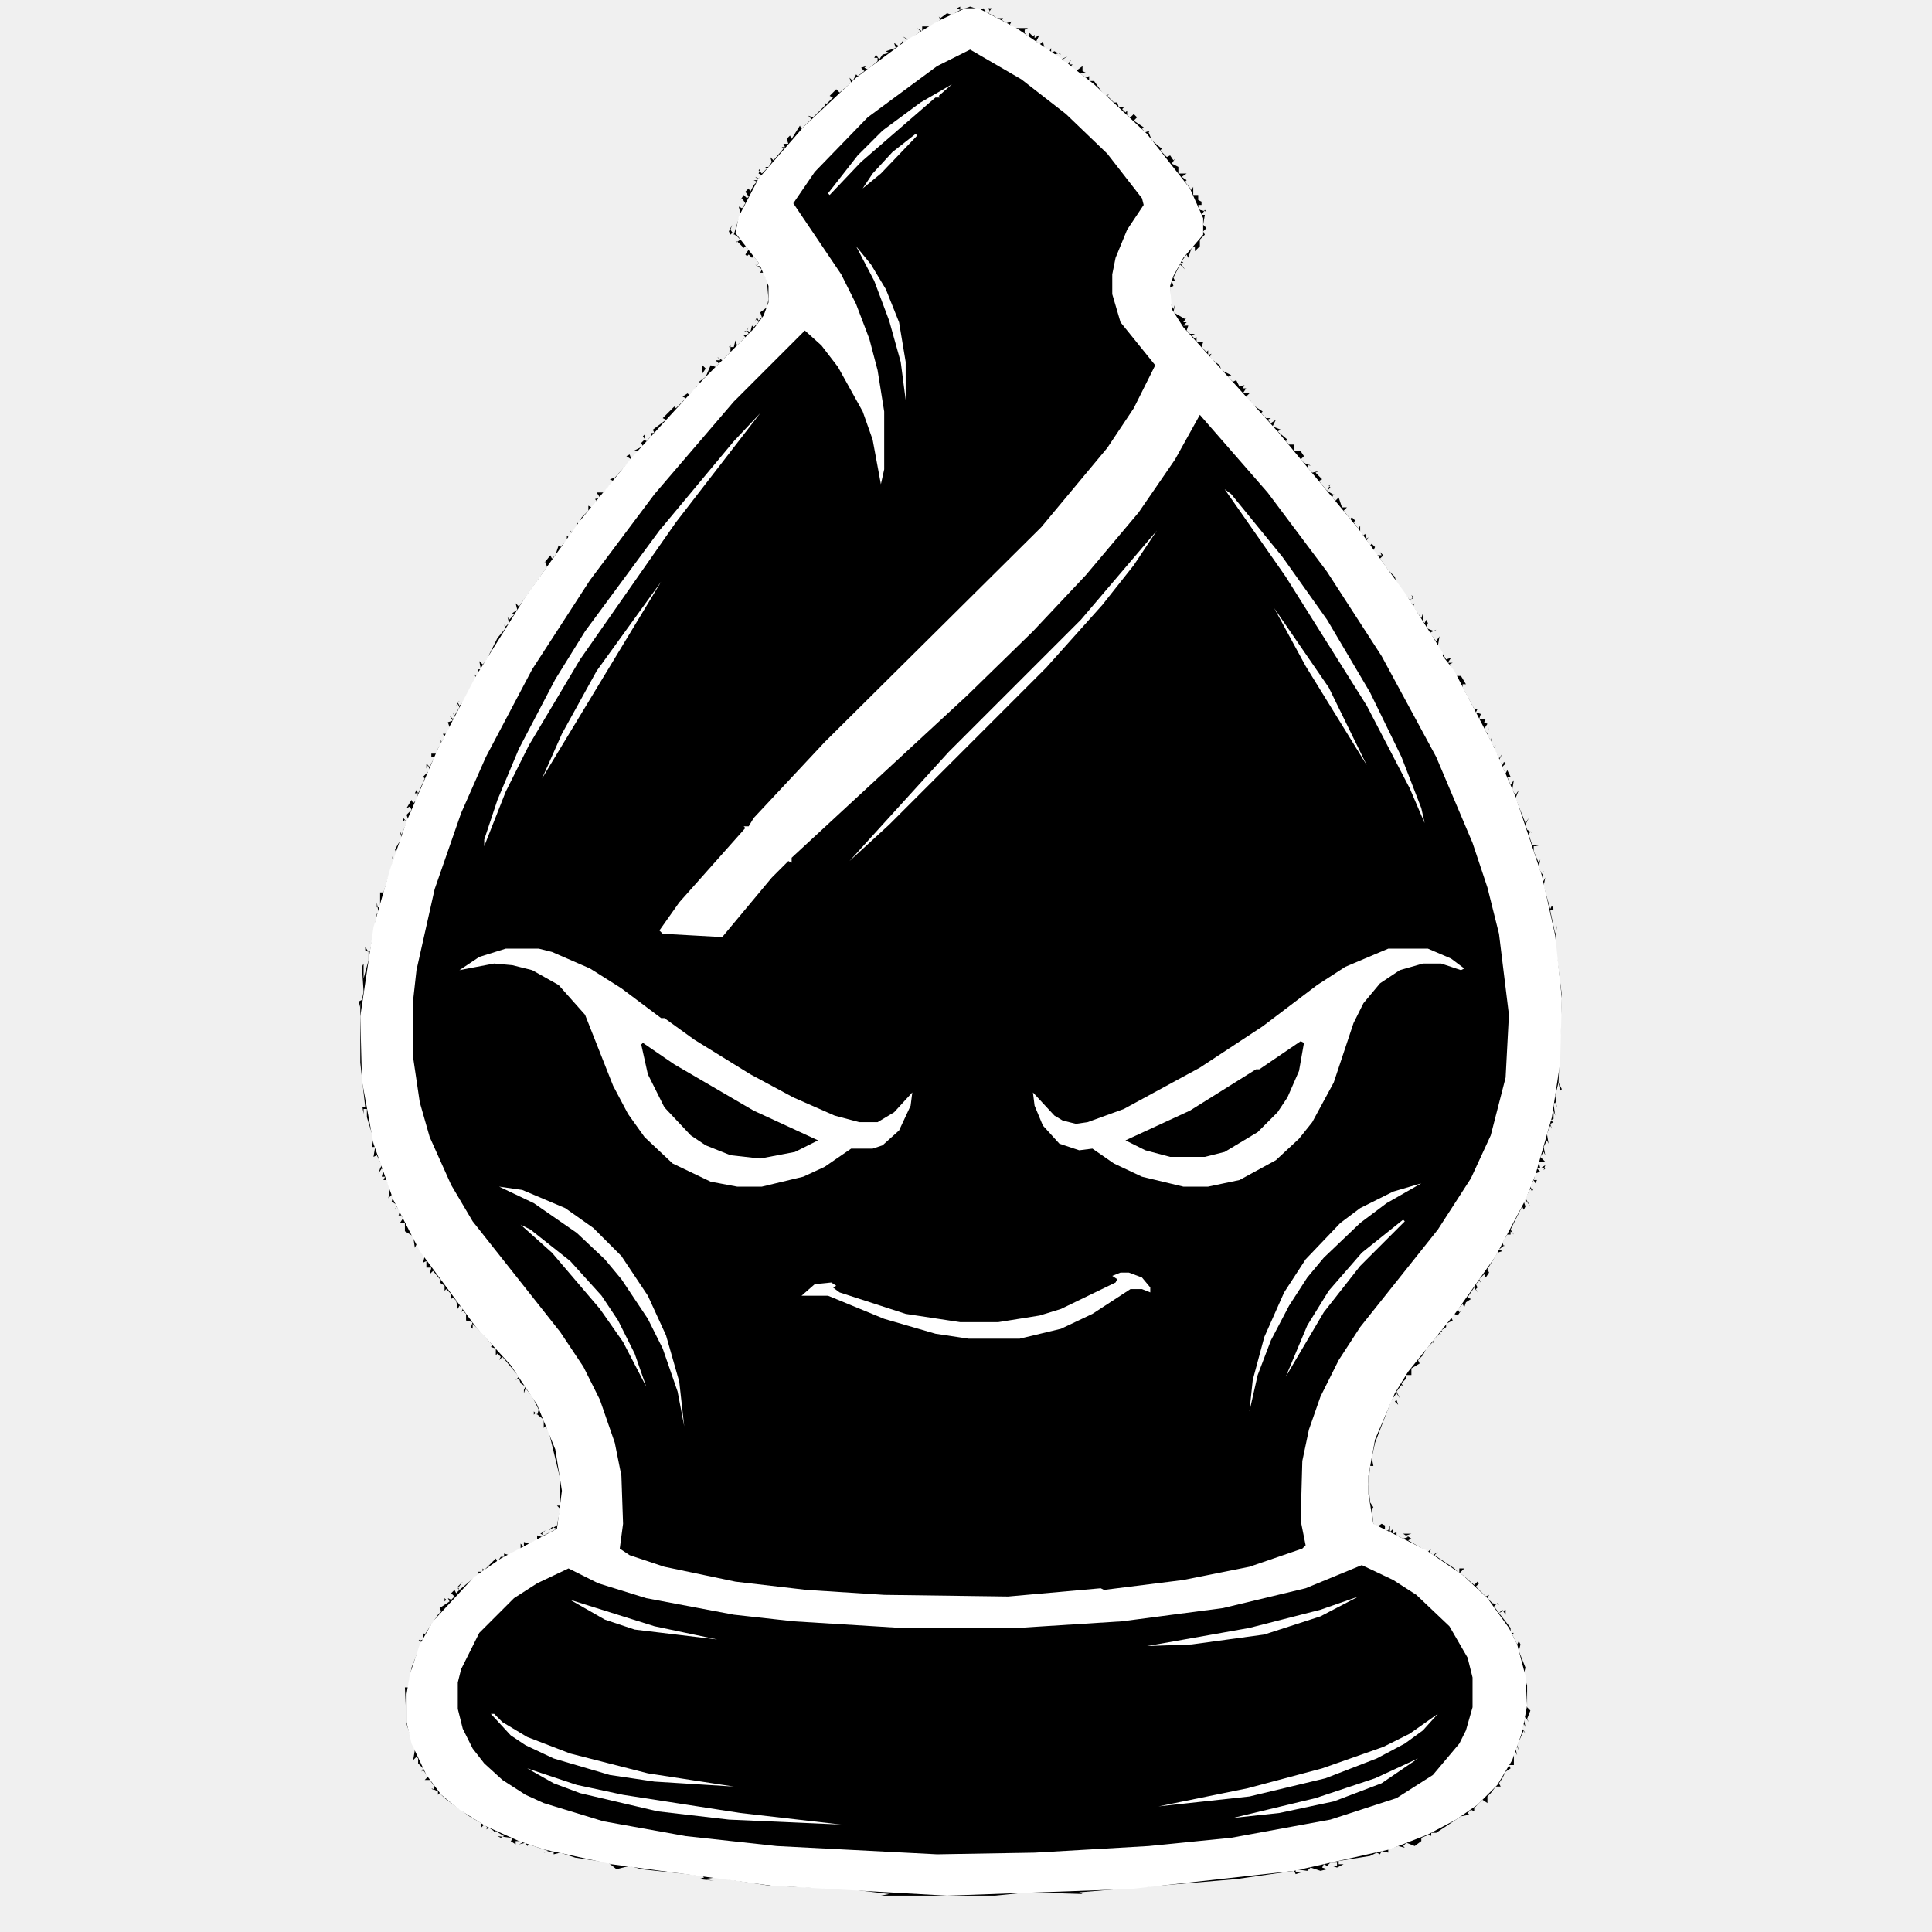
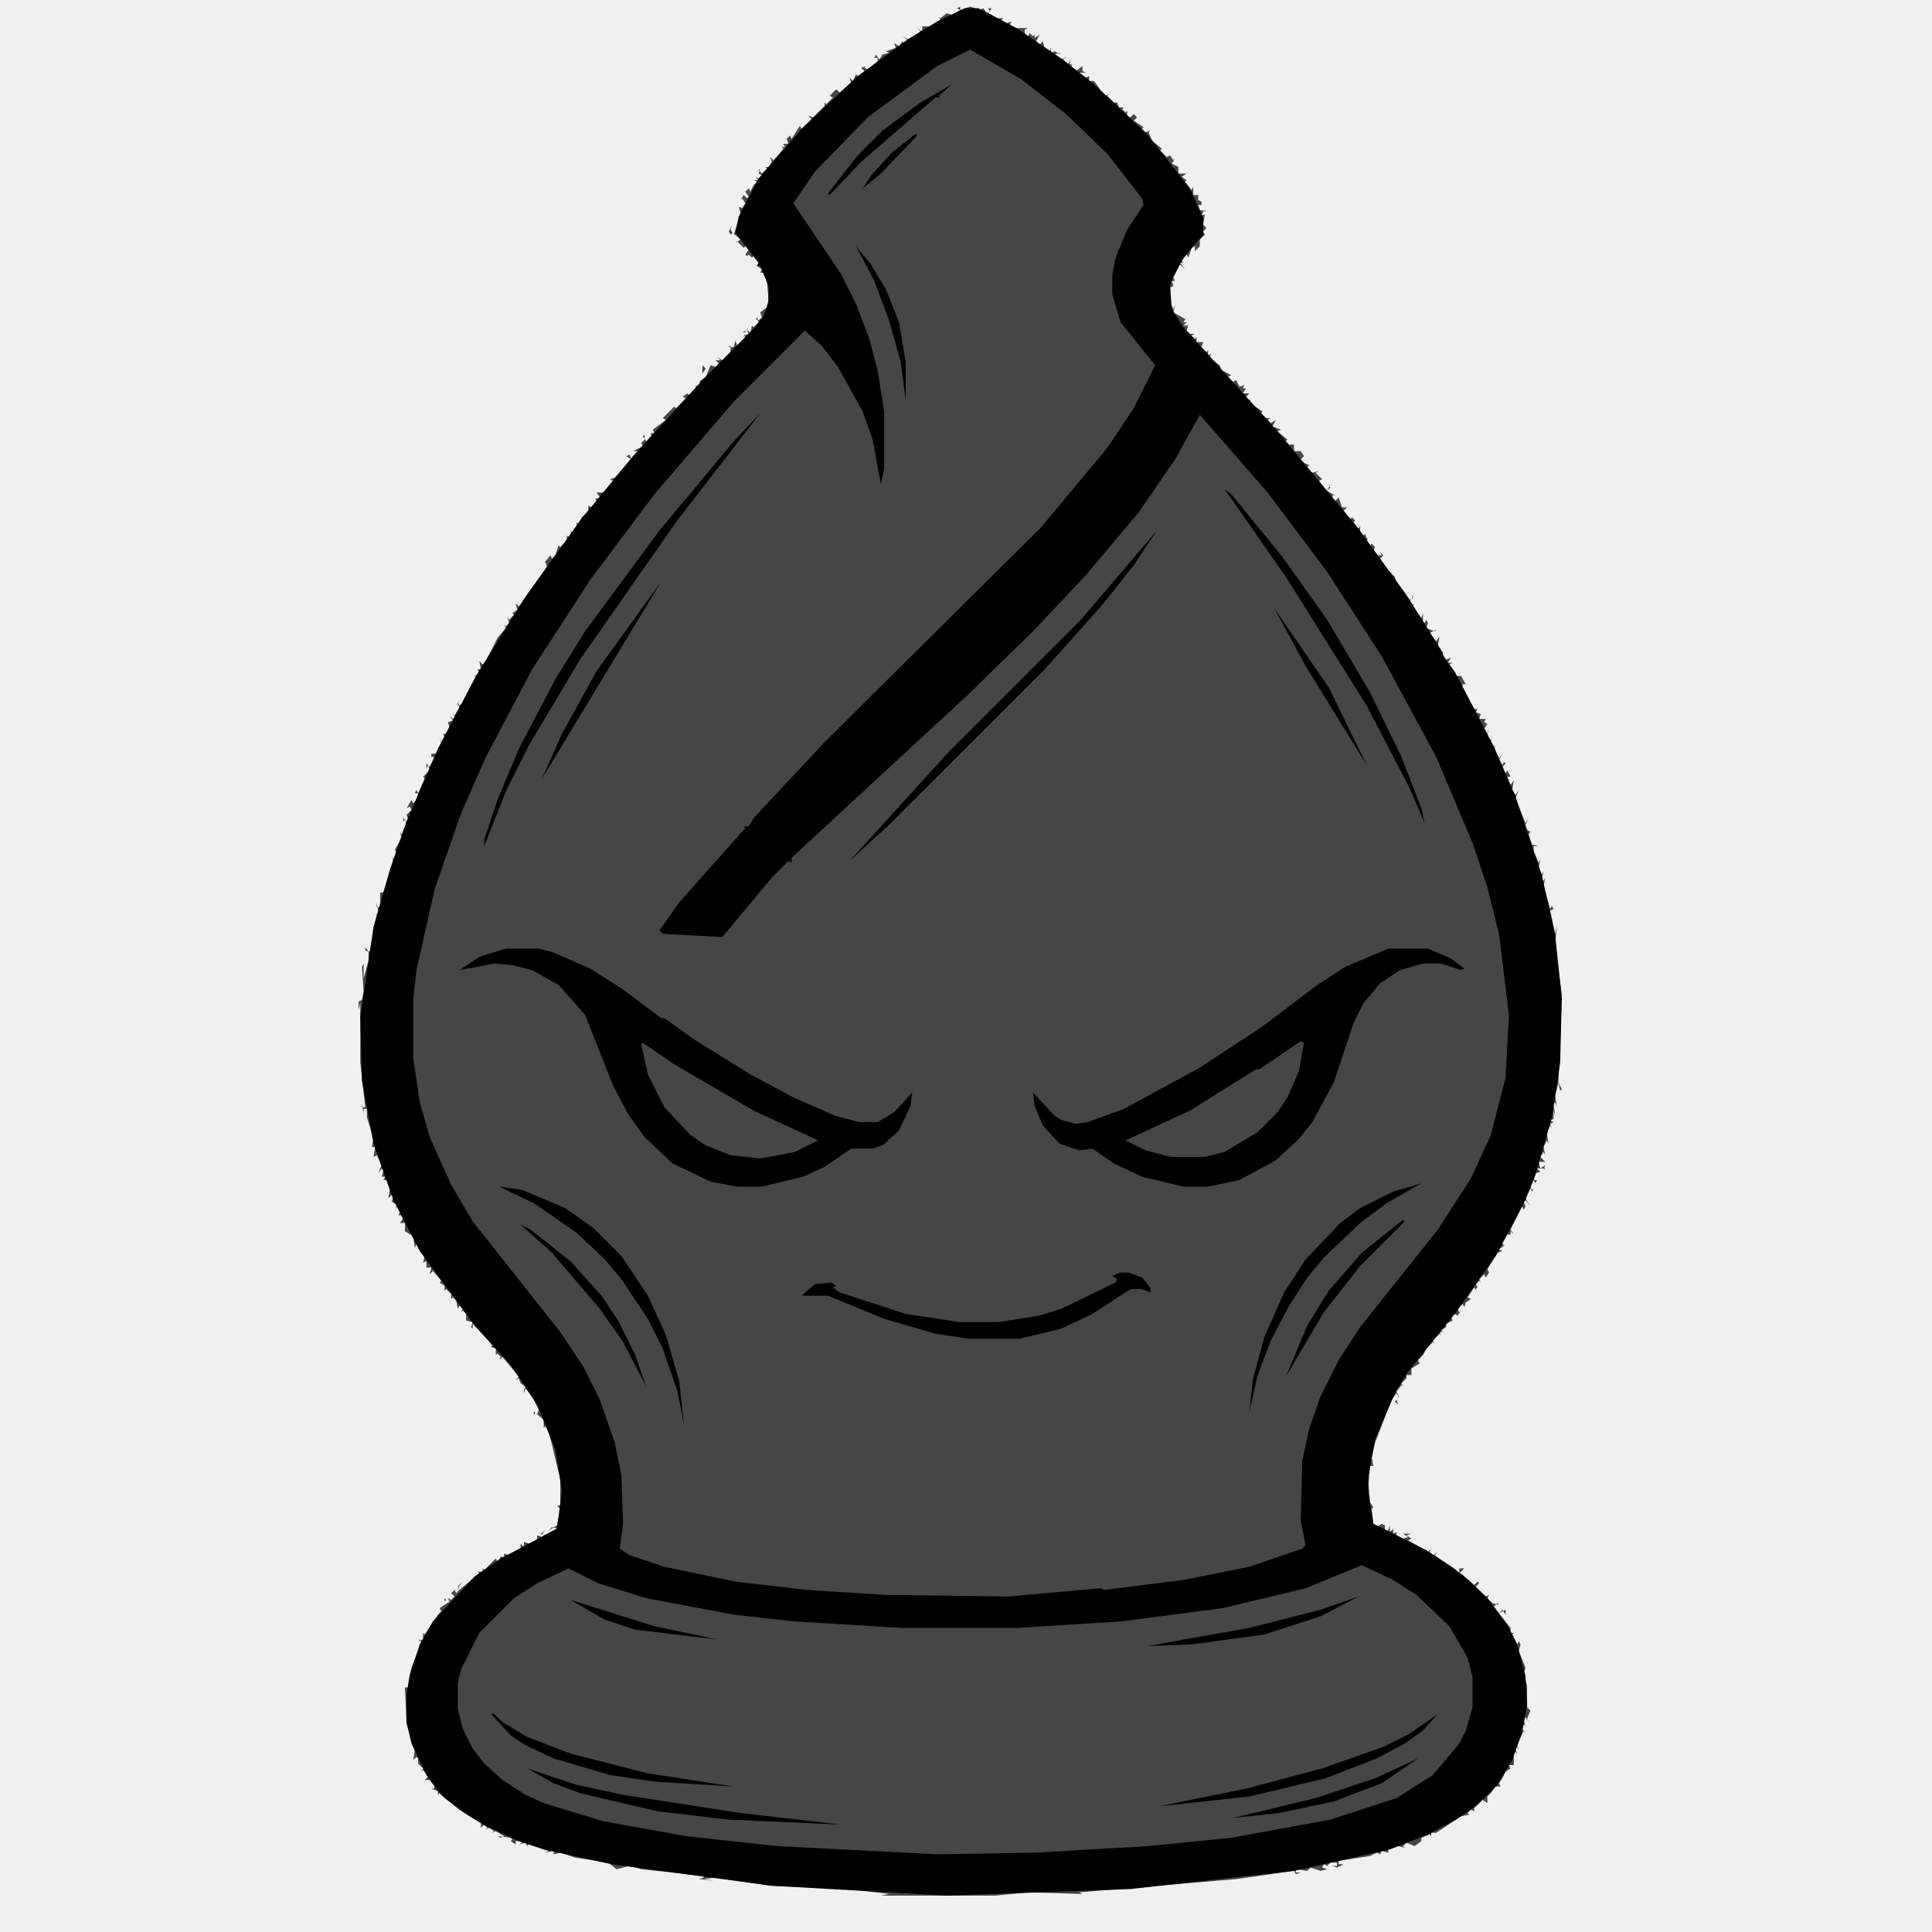
<svg xmlns="http://www.w3.org/2000/svg" width="1169" height="1169" viewBox="0 0 1169 1169">
-   <path d="M 845 847 L 844 848 L 846 850 Z M 765 246 L 767 248 L 766 249 L 767 248 Z M 581 4 L 579 5 L 581 6 L 576 9 L 573 8 L 569 11 L 568 10 L 569 12 L 563 16 L 558 16 L 558 19 L 555 17 L 557 19 L 550 24 L 546 22 L 549 24 L 547 26 L 546 25 L 544 28 L 541 26 L 542 29 L 536 31 L 538 32 L 534 33 L 532 36 L 530 33 L 529 35 L 531 35 L 531 37 L 525 42 L 523 41 L 524 40 L 521 41 L 523 43 L 519 46 L 518 45 L 516 49 L 514 47 L 515 50 L 508 56 L 506 54 L 502 58 L 504 59 L 500 63 L 499 62 L 499 64 L 492 71 L 489 70 L 491 72 L 485 78 L 484 76 L 479 84 L 478 82 L 476 84 L 477 87 L 474 87 L 475 89 L 473 89 L 474 90 L 468 97 L 466 95 L 467 98 L 465 101 L 463 101 L 464 102 L 461 105 L 459 103 L 460 102 L 459 105 L 461 106 L 459 108 L 457 107 L 459 109 L 456 109 L 458 110 L 456 112 L 454 111 L 456 112 L 454 116 L 453 114 L 451 116 L 453 119 L 452 120 L 450 118 L 448 121 L 449 120 L 451 123 L 449 126 L 447 125 L 448 129 L 444 142 L 442 139 L 443 136 L 441 140 L 442 142 L 443 141 L 446 143 L 445 144 L 446 143 L 448 145 L 445 147 L 446 146 L 450 150 L 449 151 L 451 149 L 453 151 L 451 154 L 450 153 L 452 155 L 453 154 L 455 156 L 454 157 L 456 155 L 459 159 L 458 161 L 457 160 L 461 163 L 460 165 L 462 165 L 464 170 L 465 181 L 464 186 L 460 189 L 461 192 L 459 194 L 458 192 L 457 194 L 458 193 L 459 195 L 456 198 L 455 197 L 454 201 L 452 200 L 453 198 L 451 201 L 449 201 L 452 200 L 453 202 L 450 203 L 451 204 L 446 209 L 445 206 L 444 210 L 441 210 L 442 209 L 442 213 L 437 218 L 434 216 L 436 218 L 433 218 L 435 220 L 433 222 L 430 221 L 427 228 L 425 226 L 427 223 L 425 221 L 425 226 L 427 228 L 423 231 L 424 232 L 422 234 L 421 233 L 421 235 L 417 239 L 416 238 L 413 240 L 415 241 L 409 247 L 408 246 L 401 253 L 403 254 L 395 260 L 396 262 L 394 262 L 394 264 L 391 267 L 389 264 L 390 263 L 390 266 L 388 268 L 389 270 L 383 273 L 386 273 L 382 278 L 381 275 L 379 276 L 382 278 L 372 289 L 369 290 L 371 291 L 367 296 L 366 294 L 367 296 L 365 298 L 361 298 L 363 301 L 360 302 L 361 303 L 358 307 L 356 306 L 356 309 L 354 307 L 356 309 L 352 313 L 350 317 L 349 316 L 349 319 L 346 322 L 345 321 L 346 323 L 344 325 L 343 324 L 343 327 L 339 331 L 338 330 L 336 336 L 334 338 L 333 336 L 329 341 L 330 340 L 331 343 L 314 367 L 312 365 L 313 369 L 310 371 L 311 372 L 308 375 L 307 373 L 308 377 L 306 379 L 305 378 L 306 380 L 301 386 L 294 400 L 292 402 L 290 400 L 291 405 L 289 405 L 290 407 L 288 409 L 287 408 L 288 410 L 280 425 L 278 427 L 277 425 L 278 424 L 276 427 L 277 426 L 278 428 L 275 433 L 274 431 L 275 434 L 274 435 L 272 433 L 274 436 L 271 437 L 272 440 L 270 444 L 268 444 L 269 446 L 267 449 L 266 446 L 267 450 L 265 453 L 263 453 L 265 453 L 264 456 L 261 456 L 261 458 L 263 458 L 260 464 L 258 462 L 258 465 L 259 463 L 260 466 L 253 473 L 256 470 L 257 471 L 253 480 L 252 478 L 251 480 L 253 480 L 252 484 L 250 486 L 249 484 L 246 489 L 248 488 L 249 490 L 246 493 L 247 496 L 246 497 L 244 495 L 244 497 L 245 496 L 246 498 L 243 505 L 242 503 L 243 507 L 239 514 L 240 517 L 238 520 L 237 518 L 238 521 L 232 540 L 230 540 L 230 549 L 228 549 L 228 546 L 229 552 L 228 553 L 226 551 L 228 553 L 224 575 L 223 576 L 221 573 L 221 575 L 223 576 L 223 581 L 220 592 L 220 583 L 219 585 L 220 600 L 219 605 L 217 606 L 217 611 L 218 607 L 218 643 L 221 670 L 219 670 L 219 668 L 220 674 L 220 671 L 222 671 L 222 676 L 226 689 L 225 694 L 227 694 L 226 700 L 228 699 L 231 705 L 230 707 L 227 707 L 230 707 L 229 710 L 231 707 L 232 708 L 231 712 L 233 712 L 232 714 L 234 714 L 236 719 L 235 725 L 237 723 L 238 724 L 237 727 L 240 729 L 239 732 L 240 730 L 242 733 L 241 736 L 242 735 L 244 737 L 242 740 L 245 740 L 245 745 L 250 748 L 251 755 L 252 753 L 257 760 L 256 764 L 258 763 L 258 767 L 261 767 L 260 771 L 262 769 L 267 775 L 266 776 L 269 778 L 269 781 L 270 780 L 273 783 L 273 786 L 274 785 L 276 787 L 277 792 L 278 790 L 280 792 L 279 794 L 280 793 L 282 795 L 282 799 L 286 800 L 285 803 L 286 804 L 286 801 L 290 805 L 289 806 L 290 805 L 292 807 L 291 809 L 292 807 L 298 814 L 297 815 L 300 816 L 300 820 L 301 819 L 303 821 L 302 823 L 301 822 L 302 823 L 304 821 L 314 833 L 312 835 L 314 834 L 315 837 L 318 839 L 317 841 L 314 839 L 317 841 L 317 843 L 318 840 L 322 845 L 326 853 L 325 856 L 323 854 L 323 856 L 324 855 L 329 859 L 329 864 L 330 863 L 332 866 L 339 895 L 339 911 L 337 911 L 339 913 L 337 923 L 332 926 L 334 924 L 337 925 L 329 929 L 328 928 L 330 926 L 327 928 L 329 929 L 328 930 L 325 929 L 325 932 L 320 934 L 317 933 L 317 936 L 315 934 L 315 937 L 308 941 L 305 940 L 305 942 L 303 942 L 301 945 L 300 943 L 293 950 L 292 949 L 292 951 L 289 951 L 290 952 L 278 962 L 277 961 L 280 957 L 277 960 L 278 962 L 276 964 L 275 962 L 273 964 L 275 966 L 273 968 L 271 967 L 272 966 L 270 968 L 269 967 L 269 969 L 271 967 L 272 969 L 266 973 L 267 975 L 265 977 L 263 976 L 265 977 L 257 989 L 256 988 L 256 992 L 253 993 L 254 992 L 255 994 L 249 1009 L 247 1021 L 245 1021 L 246 1043 L 251 1059 L 250 1065 L 252 1063 L 253 1064 L 253 1067 L 256 1070 L 255 1072 L 256 1071 L 259 1075 L 257 1077 L 260 1077 L 263 1081 L 262 1083 L 261 1082 L 265 1084 L 265 1086 L 266 1085 L 269 1088 L 268 1089 L 269 1088 L 284 1099 L 282 1100 L 284 1099 L 291 1103 L 291 1106 L 293 1104 L 295 1106 L 294 1107 L 296 1106 L 299 1108 L 297 1109 L 300 1108 L 305 1111 L 303 1112 L 301 1111 L 309 1112 L 310 1113 L 308 1115 L 309 1114 L 312 1116 L 312 1114 L 315 1114 L 316 1115 L 314 1116 L 318 1115 L 319 1117 L 320 1116 L 332 1120 L 329 1121 L 335 1120 L 335 1122 L 339 1121 L 348 1124 L 368 1127 L 373 1131 L 381 1129 L 388 1131 L 425 1135 L 426 1136 L 423 1137 L 432 1138 L 426 1137 L 433 1136 L 466 1141 L 513 1143 L 538 1146 L 533 1147 L 602 1147 L 622 1145 L 655 1146 L 653 1145 L 748 1137 L 783 1132 L 784 1134 L 787 1133 L 784 1133 L 784 1131 L 791 1132 L 793 1130 L 799 1132 L 803 1131 L 800 1130 L 801 1128 L 803 1129 L 805 1127 L 809 1127 L 809 1129 L 806 1129 L 809 1130 L 813 1128 L 810 1128 L 810 1126 L 829 1123 L 833 1121 L 835 1122 L 836 1120 L 840 1121 L 840 1119 L 846 1117 L 850 1118 L 849 1117 L 851 1115 L 856 1117 L 860 1114 L 860 1112 L 865 1110 L 866 1111 L 866 1109 L 869 1109 L 884 1099 L 889 1098 L 888 1097 L 890 1095 L 892 1096 L 892 1094 L 897 1089 L 900 1091 L 900 1087 L 902 1085 L 904 1087 L 902 1085 L 905 1081 L 908 1081 L 907 1079 L 909 1076 L 910 1078 L 909 1076 L 911 1072 L 914 1070 L 913 1068 L 916 1068 L 916 1061 L 917 1060 L 918 1062 L 917 1058 L 918 1057 L 919 1059 L 918 1056 L 922 1047 L 923 1049 L 921 1046 L 922 1043 L 923 1045 L 922 1040 L 923 1039 L 925 1042 L 924 1040 L 926 1035 L 924 1033 L 924 1020 L 922 1013 L 923 1009 L 919 999 L 920 995 L 919 993 L 918 995 L 915 989 L 916 988 L 914 988 L 914 985 L 907 976 L 909 974 L 911 977 L 911 974 L 907 976 L 904 972 L 906 970 L 907 971 L 903 970 L 900 967 L 901 965 L 899 966 L 893 960 L 895 958 L 896 959 L 894 957 L 892 959 L 885 953 L 887 951 L 885 953 L 883 952 L 886 949 L 883 949 L 883 952 L 880 949 L 880 947 L 880 949 L 877 947 L 878 946 L 876 944 L 878 946 L 877 947 L 868 941 L 870 939 L 867 941 L 865 939 L 866 937 L 864 939 L 852 932 L 854 931 L 851 929 L 854 928 L 849 928 L 852 930 L 849 931 L 845 929 L 845 927 L 843 928 L 843 925 L 841 927 L 841 923 L 840 926 L 838 926 L 838 923 L 836 922 L 833 924 L 831 922 L 830 913 L 832 911 L 831 912 L 829 909 L 828 898 L 829 887 L 831 887 L 830 882 L 832 873 L 842 847 L 845 843 L 847 846 L 845 842 L 848 838 L 849 839 L 848 837 L 851 834 L 851 832 L 854 832 L 854 828 L 856 830 L 854 828 L 859 825 L 858 823 L 861 820 L 863 820 L 861 820 L 863 816 L 867 812 L 868 814 L 867 811 L 871 807 L 872 808 L 871 806 L 873 806 L 872 805 L 875 803 L 875 801 L 879 799 L 878 797 L 880 795 L 882 796 L 884 793 L 883 794 L 882 792 L 885 789 L 886 791 L 887 788 L 890 786 L 888 785 L 892 779 L 894 782 L 893 780 L 895 778 L 894 779 L 893 777 L 895 775 L 896 776 L 895 774 L 898 771 L 899 773 L 901 770 L 900 768 L 906 758 L 909 757 L 907 756 L 911 753 L 910 754 L 909 752 L 912 747 L 914 747 L 914 745 L 916 747 L 914 744 L 921 730 L 922 732 L 923 730 L 922 727 L 923 726 L 926 730 L 923 725 L 926 719 L 927 721 L 928 719 L 927 720 L 926 718 L 928 714 L 929 716 L 930 714 L 928 714 L 929 710 L 932 709 L 930 707 L 935 707 L 934 708 L 935 705 L 932 707 L 931 703 L 935 703 L 932 700 L 934 697 L 935 699 L 934 694 L 936 690 L 937 692 L 936 686 L 938 681 L 939 683 L 938 680 L 940 679 L 938 678 L 940 677 L 940 672 L 941 675 L 940 668 L 941 667 L 942 670 L 941 663 L 943 655 L 944 660 L 945 659 L 943 655 L 945 602 L 941 571 L 942 560 L 941 565 L 938 551 L 940 550 L 939 548 L 938 550 L 934 536 L 935 531 L 934 533 L 933 532 L 934 527 L 933 529 L 931 525 L 932 520 L 931 522 L 928 515 L 928 512 L 931 512 L 927 511 L 925 505 L 926 503 L 927 504 L 924 502 L 923 499 L 925 495 L 923 498 L 917 483 L 919 478 L 917 481 L 915 478 L 916 472 L 914 475 L 912 470 L 914 470 L 912 466 L 911 468 L 909 464 L 911 462 L 910 461 L 909 463 L 907 460 L 909 456 L 907 459 L 904 453 L 905 451 L 904 452 L 902 449 L 903 445 L 902 448 L 900 445 L 901 440 L 900 444 L 898 441 L 900 438 L 898 437 L 899 435 L 895 435 L 896 432 L 893 431 L 894 429 L 892 429 L 885 416 L 885 414 L 887 414 L 884 409 L 881 409 L 877 402 L 879 401 L 876 401 L 878 398 L 875 399 L 870 391 L 871 385 L 869 388 L 865 383 L 869 381 L 868 382 L 863 380 L 864 377 L 863 375 L 862 377 L 861 376 L 861 371 L 860 374 L 855 367 L 856 365 L 855 366 L 853 364 L 855 361 L 854 360 L 855 362 L 853 363 L 845 353 L 844 349 L 840 345 L 841 344 L 840 345 L 835 338 L 837 336 L 835 334 L 836 336 L 833 336 L 831 333 L 832 331 L 830 329 L 829 330 L 827 327 L 828 325 L 827 326 L 826 323 L 825 324 L 823 322 L 823 318 L 822 320 L 819 316 L 820 315 L 818 313 L 817 314 L 813 309 L 815 307 L 812 307 L 810 301 L 808 303 L 806 301 L 807 299 L 808 300 L 803 297 L 805 293 L 804 294 L 802 292 L 805 295 L 803 297 L 798 291 L 800 290 L 796 286 L 798 285 L 794 286 L 791 283 L 792 281 L 793 282 L 789 280 L 791 278 L 789 280 L 787 278 L 789 276 L 787 273 L 783 273 L 783 269 L 780 269 L 778 267 L 779 266 L 773 261 L 775 260 L 770 258 L 772 254 L 769 256 L 767 254 L 769 253 L 766 253 L 763 250 L 764 249 L 758 245 L 760 244 L 758 245 L 756 243 L 757 242 L 755 242 L 754 240 L 756 238 L 752 238 L 754 235 L 752 235 L 753 233 L 750 234 L 748 230 L 746 231 L 743 228 L 745 227 L 739 224 L 738 221 L 734 218 L 735 217 L 734 218 L 732 216 L 733 214 L 731 215 L 731 212 L 730 213 L 727 210 L 728 207 L 724 207 L 724 204 L 723 205 L 721 203 L 723 202 L 720 202 L 718 200 L 719 197 L 716 197 L 718 195 L 716 195 L 718 192 L 717 193 L 710 189 L 711 184 L 710 187 L 708 183 L 708 174 L 710 173 L 709 170 L 711 170 L 710 168 L 713 162 L 715 164 L 713 162 L 714 160 L 717 163 L 714 159 L 716 159 L 715 158 L 718 154 L 719 156 L 721 150 L 723 149 L 723 152 L 726 149 L 726 145 L 729 142 L 728 140 L 730 138 L 728 136 L 729 130 L 727 130 L 729 127 L 730 128 L 726 127 L 725 124 L 727 124 L 727 122 L 725 121 L 725 118 L 722 118 L 722 113 L 721 115 L 717 110 L 718 109 L 715 107 L 718 105 L 713 105 L 713 101 L 709 99 L 711 96 L 710 97 L 708 94 L 706 95 L 702 91 L 703 90 L 697 85 L 695 80 L 696 79 L 693 80 L 691 78 L 692 77 L 686 73 L 688 71 L 686 69 L 684 71 L 682 70 L 682 67 L 681 68 L 679 66 L 680 65 L 677 65 L 676 62 L 674 62 L 672 60 L 673 59 L 672 60 L 670 58 L 671 57 L 669 58 L 667 56 L 669 54 L 667 56 L 662 49 L 659 49 L 659 46 L 657 47 L 653 44 L 657 44 L 655 43 L 655 40 L 651 43 L 648 40 L 649 39 L 647 39 L 648 36 L 646 39 L 643 36 L 646 34 L 642 36 L 638 33 L 641 32 L 642 33 L 638 31 L 636 32 L 636 29 L 635 31 L 632 29 L 631 25 L 629 27 L 627 25 L 629 21 L 631 23 L 629 21 L 626 23 L 626 21 L 625 22 L 623 20 L 622 22 L 620 20 L 620 18 L 622 17 L 614 17 L 611 15 L 612 13 L 609 14 L 606 12 L 607 11 L 603 11 L 602 10 L 604 8 L 602 10 L 598 8 L 600 5 L 598 5 L 599 7 L 597 8 L 595 5 L 593 6 L 587 4 L 581 6 Z" fill="#000000" fill-rule="evenodd" stroke="none" />
-   <path d="M 584 5 L 567 13 L 549 24 L 518 47 L 486 77 L 459 108 L 447 131 L 445 141 L 459 159 L 458 161 L 460 161 L 465 173 L 465 183 L 462 191 L 456 199 L 426 229 L 383 276 L 351 315 L 318 361 L 288 409 L 265 453 L 246 497 L 236 526 L 226 561 L 218 615 L 219 654 L 226 692 L 238 726 L 254 757 L 288 803 L 309 826 L 325 850 L 336 877 L 340 902 L 337 925 L 303 943 L 287 954 L 262 981 L 254 995 L 248 1013 L 246 1025 L 246 1042 L 249 1055 L 258 1074 L 267 1086 L 278 1095 L 294 1105 L 314 1114 L 329 1119 L 370 1128 L 467 1141 L 573 1147 L 684 1143 L 783 1132 L 841 1119 L 864 1110 L 881 1101 L 894 1092 L 906 1080 L 915 1065 L 921 1048 L 924 1032 L 923 1014 L 918 995 L 913 985 L 900 967 L 885 953 L 863 938 L 831 922 L 828 904 L 828 893 L 832 871 L 844 843 L 852 830 L 881 794 L 905 760 L 923 726 L 929 711 L 939 676 L 944 643 L 945 604 L 941 566 L 933 530 L 917 482 L 904 452 L 880 406 L 873 397 L 873 395 L 851 360 L 822 320 L 773 261 L 716 198 L 709 187 L 708 173 L 710 167 L 716 156 L 728 142 L 728 132 L 720 114 L 694 81 L 662 51 L 643 36 L 615 17 L 592 5 Z M 891 1015 L 891 1033 L 887 1047 L 883 1055 L 867 1074 L 845 1088 L 805 1101 L 745 1112 L 695 1117 L 626 1121 L 567 1122 L 470 1117 L 415 1111 L 365 1102 L 329 1091 L 318 1086 L 304 1077 L 293 1067 L 286 1058 L 280 1046 L 277 1034 L 277 1018 L 279 1010 L 290 988 L 311 967 L 325 958 L 344 949 L 362 958 L 391 967 L 444 977 L 480 981 L 545 985 L 616 985 L 679 981 L 740 973 L 790 961 L 824 947 L 843 956 L 857 965 L 877 984 L 888 1003 Z M 319 1070 L 335 1079 L 351 1085 L 398 1096 L 441 1101 L 509 1104 L 448 1097 L 377 1086 L 349 1080 Z M 858 1064 L 832 1076 L 796 1088 L 746 1100 L 774 1097 L 807 1090 L 836 1079 Z M 870 1037 L 853 1049 L 837 1057 L 800 1070 L 755 1082 L 701 1093 L 756 1087 L 802 1076 L 833 1064 L 850 1055 L 861 1047 Z M 297 1037 L 309 1050 L 318 1056 L 335 1064 L 369 1074 L 396 1078 L 444 1081 L 392 1073 L 345 1061 L 319 1051 L 304 1042 L 299 1037 Z M 345 968 L 366 980 L 384 986 L 434 992 L 396 984 Z M 822 966 L 799 974 L 756 985 L 694 996 L 721 995 L 765 989 L 799 978 Z M 587 30 L 618 48 L 645 69 L 670 93 L 691 120 L 692 124 L 682 139 L 675 156 L 673 166 L 673 178 L 678 195 L 699 221 L 686 247 L 670 271 L 630 319 L 499 449 L 456 495 L 453 500 L 450 500 L 451 501 L 411 546 L 399 563 L 401 565 L 437 567 L 467 531 L 477 521 L 479 522 L 479 519 L 585 421 L 625 382 L 657 348 L 689 310 L 711 278 L 726 251 L 767 298 L 803 346 L 836 397 L 869 458 L 891 510 L 900 537 L 907 565 L 913 614 L 911 652 L 902 687 L 890 713 L 870 744 L 823 803 L 810 823 L 799 845 L 792 865 L 788 884 L 787 920 L 790 935 L 788 937 L 756 948 L 716 956 L 668 962 L 666 961 L 610 966 L 535 965 L 488 962 L 445 957 L 402 948 L 381 941 L 375 937 L 377 922 L 376 893 L 372 873 L 363 847 L 353 827 L 339 806 L 286 739 L 273 717 L 260 688 L 254 667 L 250 640 L 250 605 L 252 587 L 263 538 L 279 492 L 294 458 L 322 405 L 357 351 L 396 299 L 444 243 L 487 200 L 497 209 L 507 222 L 522 249 L 528 266 L 533 293 L 535 284 L 535 249 L 531 224 L 526 205 L 518 184 L 509 166 L 480 123 L 493 104 L 525 71 L 567 40 Z M 696 779 L 691 773 L 683 770 L 678 770 L 673 772 L 676 774 L 675 776 L 642 792 L 629 796 L 604 800 L 581 800 L 548 795 L 508 782 L 504 779 L 506 778 L 503 776 L 493 777 L 485 784 L 501 784 L 535 798 L 566 807 L 586 810 L 617 810 L 642 804 L 661 795 L 684 780 L 691 780 L 696 782 Z M 315 741 L 334 758 L 363 792 L 377 812 L 391 839 L 384 819 L 374 799 L 364 784 L 345 763 L 321 744 Z M 849 738 L 824 758 L 804 781 L 791 802 L 778 833 L 801 794 L 823 766 L 850 739 Z M 302 718 L 323 728 L 349 746 L 366 762 L 376 774 L 392 798 L 401 816 L 410 842 L 414 863 L 411 836 L 403 808 L 392 784 L 376 760 L 359 743 L 342 731 L 316 720 Z M 860 716 L 843 721 L 823 731 L 811 740 L 790 762 L 777 782 L 765 809 L 758 835 L 756 854 L 761 832 L 769 811 L 780 790 L 791 773 L 801 761 L 823 740 L 839 728 Z M 278 587 L 299 583 L 310 584 L 322 587 L 338 596 L 354 614 L 371 657 L 380 674 L 390 688 L 407 704 L 430 715 L 446 718 L 461 718 L 486 712 L 499 706 L 515 695 L 528 695 L 534 693 L 544 684 L 551 669 L 552 661 L 541 673 L 531 679 L 520 679 L 505 675 L 480 664 L 454 650 L 420 629 L 402 616 L 400 616 L 376 598 L 357 586 L 334 576 L 326 574 L 306 574 L 290 579 Z M 388 632 L 389 631 L 408 644 L 456 672 L 495 690 L 481 697 L 460 701 L 442 699 L 427 693 L 418 687 L 402 670 L 392 650 Z M 886 586 L 878 580 L 864 574 L 840 574 L 814 585 L 797 596 L 764 621 L 726 646 L 680 671 L 658 679 L 651 680 L 643 678 L 638 675 L 625 661 L 626 669 L 631 681 L 641 692 L 653 696 L 661 695 L 674 704 L 691 712 L 716 718 L 731 718 L 750 714 L 772 702 L 786 689 L 794 679 L 807 655 L 819 619 L 825 607 L 835 595 L 847 587 L 861 583 L 872 583 L 884 587 Z M 789 631 L 786 648 L 779 664 L 773 673 L 761 685 L 741 697 L 729 700 L 708 700 L 693 696 L 681 690 L 720 672 L 760 647 L 762 647 L 787 630 Z M 771 368 L 790 403 L 827 463 L 804 416 Z M 400 352 L 361 406 L 340 444 L 328 471 Z M 700 321 L 654 375 L 574 455 L 514 521 L 538 499 L 633 404 L 667 366 L 686 342 Z M 741 296 L 778 349 L 827 427 L 853 477 L 862 498 L 860 489 L 848 458 L 829 419 L 803 375 L 776 337 L 745 299 Z M 460 250 L 444 267 L 399 321 L 354 382 L 336 411 L 314 453 L 301 484 L 293 508 L 293 512 L 306 479 L 320 451 L 351 399 L 409 316 Z M 518 149 L 529 170 L 538 194 L 545 219 L 548 242 L 548 219 L 544 195 L 536 175 L 527 160 Z M 555 82 L 554 81 L 540 92 L 528 105 L 522 114 L 533 105 Z M 576 51 L 557 62 L 534 79 L 519 94 L 501 117 L 502 118 L 521 98 L 566 59 L 569 59 L 568 58 Z" fill="#ffffff" fill-rule="evenodd" stroke="none" />
+   <path d="M 845 847 L 844 848 L 846 850 Z M 765 246 L 767 248 L 766 249 L 767 248 Z M 581 4 L 579 5 L 581 6 L 576 9 L 573 8 L 569 11 L 568 10 L 569 12 L 563 16 L 558 16 L 558 19 L 555 17 L 557 19 L 550 24 L 546 22 L 549 24 L 547 26 L 546 25 L 544 28 L 541 26 L 542 29 L 536 31 L 538 32 L 534 33 L 532 36 L 530 33 L 529 35 L 531 35 L 531 37 L 525 42 L 523 41 L 524 40 L 521 41 L 523 43 L 519 46 L 518 45 L 516 49 L 514 47 L 515 50 L 508 56 L 506 54 L 502 58 L 504 59 L 500 63 L 499 62 L 499 64 L 492 71 L 489 70 L 491 72 L 485 78 L 484 76 L 479 84 L 478 82 L 476 84 L 477 87 L 474 87 L 475 89 L 473 89 L 474 90 L 468 97 L 466 95 L 467 98 L 465 101 L 463 101 L 464 102 L 461 105 L 459 103 L 460 102 L 459 105 L 461 106 L 459 108 L 457 107 L 459 109 L 456 109 L 458 110 L 456 112 L 454 111 L 456 112 L 454 116 L 453 114 L 451 116 L 453 119 L 452 120 L 450 118 L 448 121 L 449 120 L 451 123 L 449 126 L 447 125 L 448 129 L 444 142 L 442 139 L 443 136 L 441 140 L 442 142 L 443 141 L 446 143 L 445 144 L 446 143 L 448 145 L 445 147 L 446 146 L 450 150 L 449 151 L 451 149 L 453 151 L 451 154 L 450 153 L 452 155 L 453 154 L 455 156 L 454 157 L 456 155 L 459 159 L 458 161 L 457 160 L 461 163 L 460 165 L 462 165 L 464 170 L 465 181 L 464 186 L 460 189 L 461 192 L 459 194 L 458 192 L 457 194 L 458 193 L 459 195 L 456 198 L 455 197 L 454 201 L 452 200 L 453 198 L 451 201 L 449 201 L 452 200 L 453 202 L 450 203 L 451 204 L 446 209 L 445 206 L 444 210 L 441 210 L 442 209 L 442 213 L 437 218 L 434 216 L 436 218 L 433 218 L 435 220 L 433 222 L 430 221 L 427 228 L 425 226 L 427 223 L 425 221 L 425 226 L 427 228 L 423 231 L 424 232 L 422 234 L 421 233 L 421 235 L 417 239 L 416 238 L 413 240 L 415 241 L 409 247 L 408 246 L 401 253 L 403 254 L 395 260 L 396 262 L 394 262 L 394 264 L 391 267 L 389 264 L 390 263 L 390 266 L 388 268 L 389 270 L 383 273 L 386 273 L 382 278 L 381 275 L 379 276 L 382 278 L 372 289 L 369 290 L 371 291 L 367 296 L 366 294 L 367 296 L 365 298 L 361 298 L 363 301 L 360 302 L 361 303 L 358 307 L 356 306 L 356 309 L 354 307 L 356 309 L 352 313 L 350 317 L 349 316 L 349 319 L 346 322 L 345 321 L 346 323 L 344 325 L 343 324 L 343 327 L 339 331 L 338 330 L 336 336 L 334 338 L 333 336 L 329 341 L 330 340 L 331 343 L 314 367 L 312 365 L 313 369 L 310 371 L 311 372 L 308 375 L 307 373 L 308 377 L 306 379 L 305 378 L 306 380 L 301 386 L 294 400 L 292 402 L 290 400 L 291 405 L 289 405 L 290 407 L 288 409 L 287 408 L 288 410 L 280 425 L 278 427 L 277 425 L 278 424 L 276 427 L 277 426 L 278 428 L 275 433 L 274 431 L 275 434 L 274 435 L 272 433 L 274 436 L 271 437 L 272 440 L 270 444 L 268 444 L 269 446 L 267 449 L 266 446 L 267 450 L 265 453 L 263 453 L 265 453 L 264 456 L 261 456 L 261 458 L 263 458 L 260 464 L 258 462 L 258 465 L 259 463 L 260 466 L 253 473 L 256 470 L 257 471 L 253 480 L 252 478 L 251 480 L 253 480 L 252 484 L 250 486 L 249 484 L 246 489 L 248 488 L 249 490 L 246 493 L 247 496 L 246 497 L 244 495 L 244 497 L 245 496 L 246 498 L 243 505 L 242 503 L 243 507 L 239 514 L 240 517 L 238 520 L 237 518 L 238 521 L 232 540 L 230 540 L 230 549 L 228 549 L 228 546 L 229 552 L 228 553 L 226 551 L 228 553 L 224 575 L 223 576 L 221 573 L 221 575 L 223 576 L 223 581 L 220 592 L 220 583 L 219 585 L 220 600 L 219 605 L 217 606 L 217 611 L 218 607 L 218 643 L 221 670 L 219 670 L 219 668 L 220 674 L 220 671 L 222 671 L 222 676 L 226 689 L 225 694 L 227 694 L 226 700 L 228 699 L 231 705 L 230 707 L 227 707 L 230 707 L 229 710 L 231 707 L 232 708 L 231 712 L 233 712 L 232 714 L 234 714 L 236 719 L 235 725 L 237 723 L 238 724 L 237 727 L 240 729 L 239 732 L 240 730 L 242 733 L 241 736 L 242 735 L 244 737 L 242 740 L 245 740 L 245 745 L 250 748 L 251 755 L 252 753 L 257 760 L 256 764 L 258 763 L 258 767 L 261 767 L 260 771 L 262 769 L 267 775 L 266 776 L 269 778 L 269 781 L 270 780 L 273 783 L 273 786 L 274 785 L 276 787 L 277 792 L 278 790 L 280 792 L 279 794 L 280 793 L 282 795 L 282 799 L 286 800 L 285 803 L 286 804 L 286 801 L 290 805 L 289 806 L 290 805 L 292 807 L 291 809 L 292 807 L 298 814 L 297 815 L 300 816 L 300 820 L 301 819 L 303 821 L 302 823 L 301 822 L 302 823 L 304 821 L 314 833 L 312 835 L 314 834 L 315 837 L 318 839 L 317 841 L 314 839 L 317 841 L 317 843 L 318 840 L 322 845 L 326 853 L 325 856 L 323 854 L 323 856 L 324 855 L 329 859 L 329 864 L 330 863 L 332 866 L 339 895 L 339 911 L 337 911 L 339 913 L 337 923 L 332 926 L 334 924 L 337 925 L 329 929 L 328 928 L 330 926 L 327 928 L 329 929 L 328 930 L 325 929 L 325 932 L 320 934 L 317 933 L 317 936 L 315 934 L 315 937 L 308 941 L 305 940 L 305 942 L 303 942 L 301 945 L 300 943 L 293 950 L 292 949 L 292 951 L 289 951 L 290 952 L 278 962 L 277 961 L 280 957 L 277 960 L 278 962 L 276 964 L 275 962 L 273 964 L 275 966 L 273 968 L 271 967 L 272 966 L 270 968 L 269 967 L 269 969 L 271 967 L 272 969 L 266 973 L 267 975 L 265 977 L 263 976 L 265 977 L 257 989 L 256 988 L 256 992 L 253 993 L 254 992 L 255 994 L 249 1009 L 247 1021 L 245 1021 L 246 1043 L 251 1059 L 250 1065 L 252 1063 L 253 1064 L 253 1067 L 256 1070 L 255 1072 L 256 1071 L 259 1075 L 257 1077 L 260 1077 L 263 1081 L 262 1083 L 261 1082 L 265 1084 L 265 1086 L 266 1085 L 269 1088 L 268 1089 L 269 1088 L 284 1099 L 282 1100 L 284 1099 L 291 1103 L 291 1106 L 293 1104 L 295 1106 L 294 1107 L 296 1106 L 299 1108 L 297 1109 L 300 1108 L 305 1111 L 303 1112 L 301 1111 L 309 1112 L 310 1113 L 308 1115 L 309 1114 L 312 1116 L 312 1114 L 315 1114 L 316 1115 L 314 1116 L 318 1115 L 319 1117 L 320 1116 L 332 1120 L 329 1121 L 335 1120 L 335 1122 L 339 1121 L 348 1124 L 368 1127 L 373 1131 L 381 1129 L 388 1131 L 425 1135 L 426 1136 L 423 1137 L 432 1138 L 426 1137 L 433 1136 L 466 1141 L 513 1143 L 538 1146 L 533 1147 L 602 1147 L 622 1145 L 655 1146 L 653 1145 L 748 1137 L 783 1132 L 784 1134 L 787 1133 L 784 1133 L 784 1131 L 791 1132 L 793 1130 L 799 1132 L 803 1131 L 800 1130 L 801 1128 L 803 1129 L 805 1127 L 809 1127 L 809 1129 L 806 1129 L 809 1130 L 813 1128 L 810 1128 L 810 1126 L 829 1123 L 833 1121 L 835 1122 L 836 1120 L 840 1121 L 840 1119 L 846 1117 L 850 1118 L 849 1117 L 851 1115 L 856 1117 L 860 1114 L 860 1112 L 865 1110 L 866 1111 L 866 1109 L 869 1109 L 884 1099 L 889 1098 L 888 1097 L 890 1095 L 892 1096 L 892 1094 L 897 1089 L 900 1091 L 900 1087 L 902 1085 L 904 1087 L 902 1085 L 905 1081 L 908 1081 L 907 1079 L 909 1076 L 910 1078 L 909 1076 L 911 1072 L 914 1070 L 913 1068 L 916 1068 L 916 1061 L 917 1060 L 918 1062 L 917 1058 L 918 1057 L 919 1059 L 918 1056 L 922 1047 L 923 1049 L 921 1046 L 922 1043 L 923 1045 L 922 1040 L 923 1039 L 925 1042 L 924 1040 L 926 1035 L 924 1033 L 924 1020 L 922 1013 L 923 1009 L 919 999 L 920 995 L 919 993 L 918 995 L 915 989 L 916 988 L 914 988 L 914 985 L 907 976 L 909 974 L 911 977 L 911 974 L 907 976 L 904 972 L 906 970 L 907 971 L 903 970 L 900 967 L 901 965 L 899 966 L 893 960 L 895 958 L 896 959 L 894 957 L 892 959 L 885 953 L 887 951 L 885 953 L 883 952 L 886 949 L 883 949 L 883 952 L 880 949 L 880 947 L 880 949 L 877 947 L 878 946 L 876 944 L 878 946 L 877 947 L 868 941 L 870 939 L 867 941 L 865 939 L 866 937 L 864 939 L 852 932 L 854 931 L 851 929 L 854 928 L 849 928 L 852 930 L 849 931 L 845 929 L 845 927 L 843 928 L 843 925 L 841 927 L 841 923 L 840 926 L 838 926 L 838 923 L 836 922 L 833 924 L 831 922 L 830 913 L 832 911 L 831 912 L 829 909 L 828 898 L 829 887 L 831 887 L 830 882 L 832 873 L 842 847 L 845 843 L 847 846 L 845 842 L 848 838 L 849 839 L 848 837 L 851 834 L 851 832 L 854 832 L 854 828 L 856 830 L 854 828 L 859 825 L 858 823 L 861 820 L 863 820 L 861 820 L 863 816 L 867 812 L 868 814 L 867 811 L 871 807 L 872 808 L 871 806 L 873 806 L 872 805 L 875 803 L 875 801 L 879 799 L 878 797 L 880 795 L 882 796 L 884 793 L 883 794 L 882 792 L 885 789 L 886 791 L 887 788 L 890 786 L 888 785 L 892 779 L 894 782 L 893 780 L 895 778 L 894 779 L 893 777 L 895 775 L 896 776 L 895 774 L 898 771 L 899 773 L 901 770 L 900 768 L 906 758 L 909 757 L 907 756 L 911 753 L 910 754 L 909 752 L 912 747 L 914 747 L 914 745 L 916 747 L 914 744 L 921 730 L 922 732 L 923 730 L 922 727 L 923 726 L 926 730 L 923 725 L 926 719 L 927 721 L 928 719 L 927 720 L 926 718 L 928 714 L 929 716 L 930 714 L 928 714 L 929 710 L 932 709 L 930 707 L 935 707 L 934 708 L 935 705 L 932 707 L 931 703 L 935 703 L 932 700 L 934 697 L 935 699 L 934 694 L 936 690 L 937 692 L 936 686 L 938 681 L 939 683 L 938 680 L 940 679 L 938 678 L 940 677 L 940 672 L 941 675 L 940 668 L 941 667 L 942 670 L 941 663 L 943 655 L 944 660 L 945 659 L 943 655 L 945 602 L 941 571 L 942 560 L 941 565 L 938 551 L 940 550 L 939 548 L 938 550 L 934 536 L 935 531 L 934 533 L 933 532 L 934 527 L 933 529 L 931 525 L 932 520 L 931 522 L 928 515 L 928 512 L 931 512 L 927 511 L 925 505 L 926 503 L 927 504 L 924 502 L 923 499 L 925 495 L 923 498 L 917 483 L 919 478 L 917 481 L 915 478 L 916 472 L 914 475 L 912 470 L 914 470 L 912 466 L 911 468 L 909 464 L 911 462 L 910 461 L 909 463 L 907 460 L 909 456 L 907 459 L 904 453 L 905 451 L 904 452 L 902 449 L 903 445 L 902 448 L 900 445 L 901 440 L 900 444 L 898 441 L 900 438 L 898 437 L 899 435 L 895 435 L 896 432 L 893 431 L 894 429 L 892 429 L 885 416 L 885 414 L 887 414 L 884 409 L 881 409 L 877 402 L 879 401 L 876 401 L 878 398 L 875 399 L 870 391 L 871 385 L 869 388 L 865 383 L 869 381 L 868 382 L 863 380 L 864 377 L 863 375 L 862 377 L 861 376 L 861 371 L 860 374 L 855 367 L 856 365 L 855 366 L 853 364 L 855 361 L 854 360 L 855 362 L 853 363 L 845 353 L 844 349 L 840 345 L 841 344 L 840 345 L 835 338 L 837 336 L 835 334 L 836 336 L 833 336 L 831 333 L 832 331 L 830 329 L 829 330 L 827 327 L 828 325 L 827 326 L 826 323 L 825 324 L 823 322 L 823 318 L 822 320 L 819 316 L 820 315 L 818 313 L 817 314 L 813 309 L 815 307 L 812 307 L 810 301 L 808 303 L 806 301 L 807 299 L 808 300 L 803 297 L 805 293 L 804 294 L 802 292 L 805 295 L 803 297 L 798 291 L 800 290 L 796 286 L 798 285 L 794 286 L 791 283 L 792 281 L 793 282 L 789 280 L 791 278 L 789 280 L 787 278 L 789 276 L 787 273 L 783 273 L 783 269 L 780 269 L 778 267 L 779 266 L 773 261 L 775 260 L 770 258 L 772 254 L 769 256 L 767 254 L 769 253 L 766 253 L 763 250 L 764 249 L 758 245 L 760 244 L 758 245 L 756 243 L 757 242 L 755 242 L 754 240 L 756 238 L 752 238 L 754 235 L 752 235 L 753 233 L 750 234 L 748 230 L 746 231 L 743 228 L 745 227 L 739 224 L 738 221 L 734 218 L 735 217 L 734 218 L 732 216 L 733 214 L 731 215 L 731 212 L 730 213 L 727 210 L 728 207 L 724 207 L 724 204 L 723 205 L 721 203 L 723 202 L 720 202 L 718 200 L 719 197 L 716 197 L 718 195 L 716 195 L 718 192 L 717 193 L 710 189 L 711 184 L 710 187 L 708 183 L 708 174 L 710 173 L 709 170 L 711 170 L 710 168 L 713 162 L 715 164 L 713 162 L 714 160 L 717 163 L 714 159 L 716 159 L 715 158 L 718 154 L 719 156 L 721 150 L 723 149 L 723 152 L 726 149 L 726 145 L 729 142 L 728 140 L 730 138 L 728 136 L 729 130 L 727 130 L 729 127 L 730 128 L 726 127 L 725 124 L 727 124 L 727 122 L 725 121 L 725 118 L 722 118 L 722 113 L 721 115 L 717 110 L 718 109 L 715 107 L 718 105 L 713 105 L 713 101 L 709 99 L 711 96 L 710 97 L 708 94 L 706 95 L 702 91 L 703 90 L 697 85 L 695 80 L 696 79 L 693 80 L 691 78 L 692 77 L 686 73 L 688 71 L 686 69 L 684 71 L 682 70 L 682 67 L 681 68 L 679 66 L 680 65 L 677 65 L 676 62 L 674 62 L 672 60 L 673 59 L 672 60 L 670 58 L 671 57 L 669 58 L 667 56 L 669 54 L 667 56 L 662 49 L 659 49 L 659 46 L 657 47 L 653 44 L 657 44 L 655 43 L 655 40 L 651 43 L 648 40 L 649 39 L 647 39 L 648 36 L 646 39 L 643 36 L 646 34 L 642 36 L 638 33 L 641 32 L 642 33 L 638 31 L 636 32 L 636 29 L 635 31 L 632 29 L 631 25 L 629 27 L 627 25 L 629 21 L 631 23 L 629 21 L 626 23 L 626 21 L 625 22 L 623 20 L 622 22 L 620 20 L 620 18 L 622 17 L 614 17 L 611 15 L 612 13 L 609 14 L 606 12 L 607 11 L 603 11 L 602 10 L 604 8 L 602 10 L 598 8 L 600 5 L 598 5 L 599 7 L 597 8 L 595 5 L 593 6 L 587 4 L 581 6 Z" fill="#464646" fill-rule="evenodd" stroke="none" />
+   <path d="M 584 5 L 567 13 L 549 24 L 518 47 L 486 77 L 459 108 L 447 131 L 445 141 L 459 159 L 458 161 L 460 161 L 465 173 L 465 183 L 462 191 L 456 199 L 426 229 L 383 276 L 351 315 L 318 361 L 288 409 L 265 453 L 246 497 L 236 526 L 226 561 L 218 615 L 219 654 L 226 692 L 238 726 L 254 757 L 288 803 L 309 826 L 325 850 L 336 877 L 340 902 L 337 925 L 303 943 L 287 954 L 262 981 L 254 995 L 248 1013 L 246 1025 L 246 1042 L 249 1055 L 258 1074 L 267 1086 L 278 1095 L 294 1105 L 314 1114 L 329 1119 L 370 1128 L 467 1141 L 573 1147 L 684 1143 L 783 1132 L 841 1119 L 864 1110 L 881 1101 L 894 1092 L 906 1080 L 915 1065 L 921 1048 L 924 1032 L 923 1014 L 918 995 L 913 985 L 900 967 L 885 953 L 863 938 L 831 922 L 828 904 L 828 893 L 832 871 L 844 843 L 852 830 L 881 794 L 905 760 L 923 726 L 929 711 L 939 676 L 944 643 L 945 604 L 941 566 L 933 530 L 917 482 L 904 452 L 880 406 L 873 397 L 873 395 L 851 360 L 822 320 L 773 261 L 716 198 L 709 187 L 708 173 L 710 167 L 716 156 L 728 142 L 728 132 L 720 114 L 694 81 L 662 51 L 643 36 L 615 17 L 592 5 Z M 891 1015 L 891 1033 L 887 1047 L 883 1055 L 867 1074 L 845 1088 L 805 1101 L 745 1112 L 695 1117 L 626 1121 L 567 1122 L 470 1117 L 415 1111 L 365 1102 L 329 1091 L 318 1086 L 304 1077 L 293 1067 L 286 1058 L 280 1046 L 277 1034 L 277 1018 L 279 1010 L 290 988 L 311 967 L 325 958 L 344 949 L 362 958 L 391 967 L 444 977 L 480 981 L 545 985 L 616 985 L 679 981 L 740 973 L 790 961 L 824 947 L 843 956 L 857 965 L 877 984 L 888 1003 Z M 319 1070 L 335 1079 L 351 1085 L 398 1096 L 441 1101 L 509 1104 L 448 1097 L 377 1086 L 349 1080 Z M 858 1064 L 832 1076 L 796 1088 L 746 1100 L 774 1097 L 807 1090 L 836 1079 Z M 870 1037 L 853 1049 L 837 1057 L 800 1070 L 755 1082 L 701 1093 L 756 1087 L 802 1076 L 833 1064 L 850 1055 L 861 1047 Z M 297 1037 L 309 1050 L 318 1056 L 335 1064 L 369 1074 L 396 1078 L 444 1081 L 392 1073 L 345 1061 L 319 1051 L 304 1042 L 299 1037 Z M 345 968 L 366 980 L 384 986 L 434 992 L 396 984 Z M 822 966 L 799 974 L 756 985 L 694 996 L 721 995 L 765 989 L 799 978 Z M 587 30 L 618 48 L 645 69 L 670 93 L 691 120 L 692 124 L 682 139 L 675 156 L 673 166 L 673 178 L 678 195 L 699 221 L 686 247 L 670 271 L 630 319 L 499 449 L 456 495 L 453 500 L 450 500 L 451 501 L 411 546 L 399 563 L 401 565 L 437 567 L 467 531 L 477 521 L 479 522 L 479 519 L 585 421 L 625 382 L 657 348 L 689 310 L 711 278 L 726 251 L 767 298 L 803 346 L 836 397 L 869 458 L 891 510 L 900 537 L 907 565 L 913 614 L 911 652 L 902 687 L 890 713 L 870 744 L 823 803 L 810 823 L 799 845 L 792 865 L 788 884 L 787 920 L 790 935 L 788 937 L 756 948 L 716 956 L 668 962 L 666 961 L 610 966 L 535 965 L 488 962 L 445 957 L 402 948 L 381 941 L 375 937 L 377 922 L 376 893 L 372 873 L 363 847 L 353 827 L 339 806 L 286 739 L 273 717 L 260 688 L 254 667 L 250 640 L 250 605 L 252 587 L 263 538 L 279 492 L 294 458 L 322 405 L 357 351 L 396 299 L 444 243 L 487 200 L 497 209 L 507 222 L 522 249 L 528 266 L 533 293 L 535 284 L 535 249 L 531 224 L 526 205 L 518 184 L 509 166 L 480 123 L 493 104 L 525 71 L 567 40 Z M 696 779 L 691 773 L 683 770 L 678 770 L 673 772 L 676 774 L 675 776 L 642 792 L 629 796 L 604 800 L 581 800 L 548 795 L 508 782 L 504 779 L 506 778 L 503 776 L 493 777 L 485 784 L 501 784 L 535 798 L 566 807 L 586 810 L 617 810 L 642 804 L 661 795 L 684 780 L 691 780 L 696 782 Z M 315 741 L 334 758 L 363 792 L 377 812 L 391 839 L 384 819 L 374 799 L 364 784 L 345 763 L 321 744 Z M 849 738 L 824 758 L 804 781 L 791 802 L 778 833 L 801 794 L 823 766 L 850 739 Z M 302 718 L 323 728 L 349 746 L 366 762 L 376 774 L 392 798 L 401 816 L 410 842 L 414 863 L 411 836 L 403 808 L 392 784 L 376 760 L 359 743 L 342 731 L 316 720 Z M 860 716 L 843 721 L 823 731 L 811 740 L 790 762 L 777 782 L 765 809 L 758 835 L 756 854 L 761 832 L 769 811 L 780 790 L 791 773 L 801 761 L 823 740 L 839 728 Z M 278 587 L 299 583 L 310 584 L 322 587 L 338 596 L 354 614 L 371 657 L 380 674 L 390 688 L 407 704 L 430 715 L 446 718 L 461 718 L 486 712 L 499 706 L 515 695 L 528 695 L 534 693 L 544 684 L 551 669 L 552 661 L 541 673 L 531 679 L 520 679 L 505 675 L 480 664 L 454 650 L 420 629 L 402 616 L 400 616 L 376 598 L 357 586 L 334 576 L 326 574 L 306 574 L 290 579 Z M 388 632 L 389 631 L 408 644 L 456 672 L 495 690 L 481 697 L 460 701 L 442 699 L 427 693 L 418 687 L 402 670 L 392 650 Z M 886 586 L 878 580 L 864 574 L 840 574 L 814 585 L 797 596 L 764 621 L 726 646 L 680 671 L 658 679 L 651 680 L 643 678 L 638 675 L 625 661 L 626 669 L 631 681 L 641 692 L 653 696 L 661 695 L 674 704 L 691 712 L 716 718 L 731 718 L 750 714 L 772 702 L 786 689 L 794 679 L 807 655 L 819 619 L 825 607 L 835 595 L 847 587 L 861 583 L 872 583 L 884 587 Z M 789 631 L 786 648 L 779 664 L 773 673 L 761 685 L 741 697 L 729 700 L 708 700 L 693 696 L 681 690 L 720 672 L 760 647 L 762 647 L 787 630 Z M 771 368 L 790 403 L 827 463 L 804 416 Z M 400 352 L 361 406 L 340 444 L 328 471 Z M 700 321 L 654 375 L 574 455 L 514 521 L 538 499 L 633 404 L 667 366 L 686 342 Z M 741 296 L 778 349 L 827 427 L 853 477 L 862 498 L 860 489 L 848 458 L 829 419 L 803 375 L 776 337 L 745 299 Z M 460 250 L 444 267 L 399 321 L 354 382 L 336 411 L 314 453 L 301 484 L 293 508 L 293 512 L 306 479 L 320 451 L 351 399 L 409 316 Z M 518 149 L 529 170 L 538 194 L 545 219 L 548 242 L 548 219 L 544 195 L 536 175 L 527 160 Z M 555 82 L 554 81 L 540 92 L 528 105 L 522 114 L 533 105 Z M 576 51 L 557 62 L 534 79 L 519 94 L 501 117 L 502 118 L 521 98 L 566 59 L 569 59 L 568 58 Z" fill="#000001" fill-rule="evenodd" stroke="none" />
</svg>
